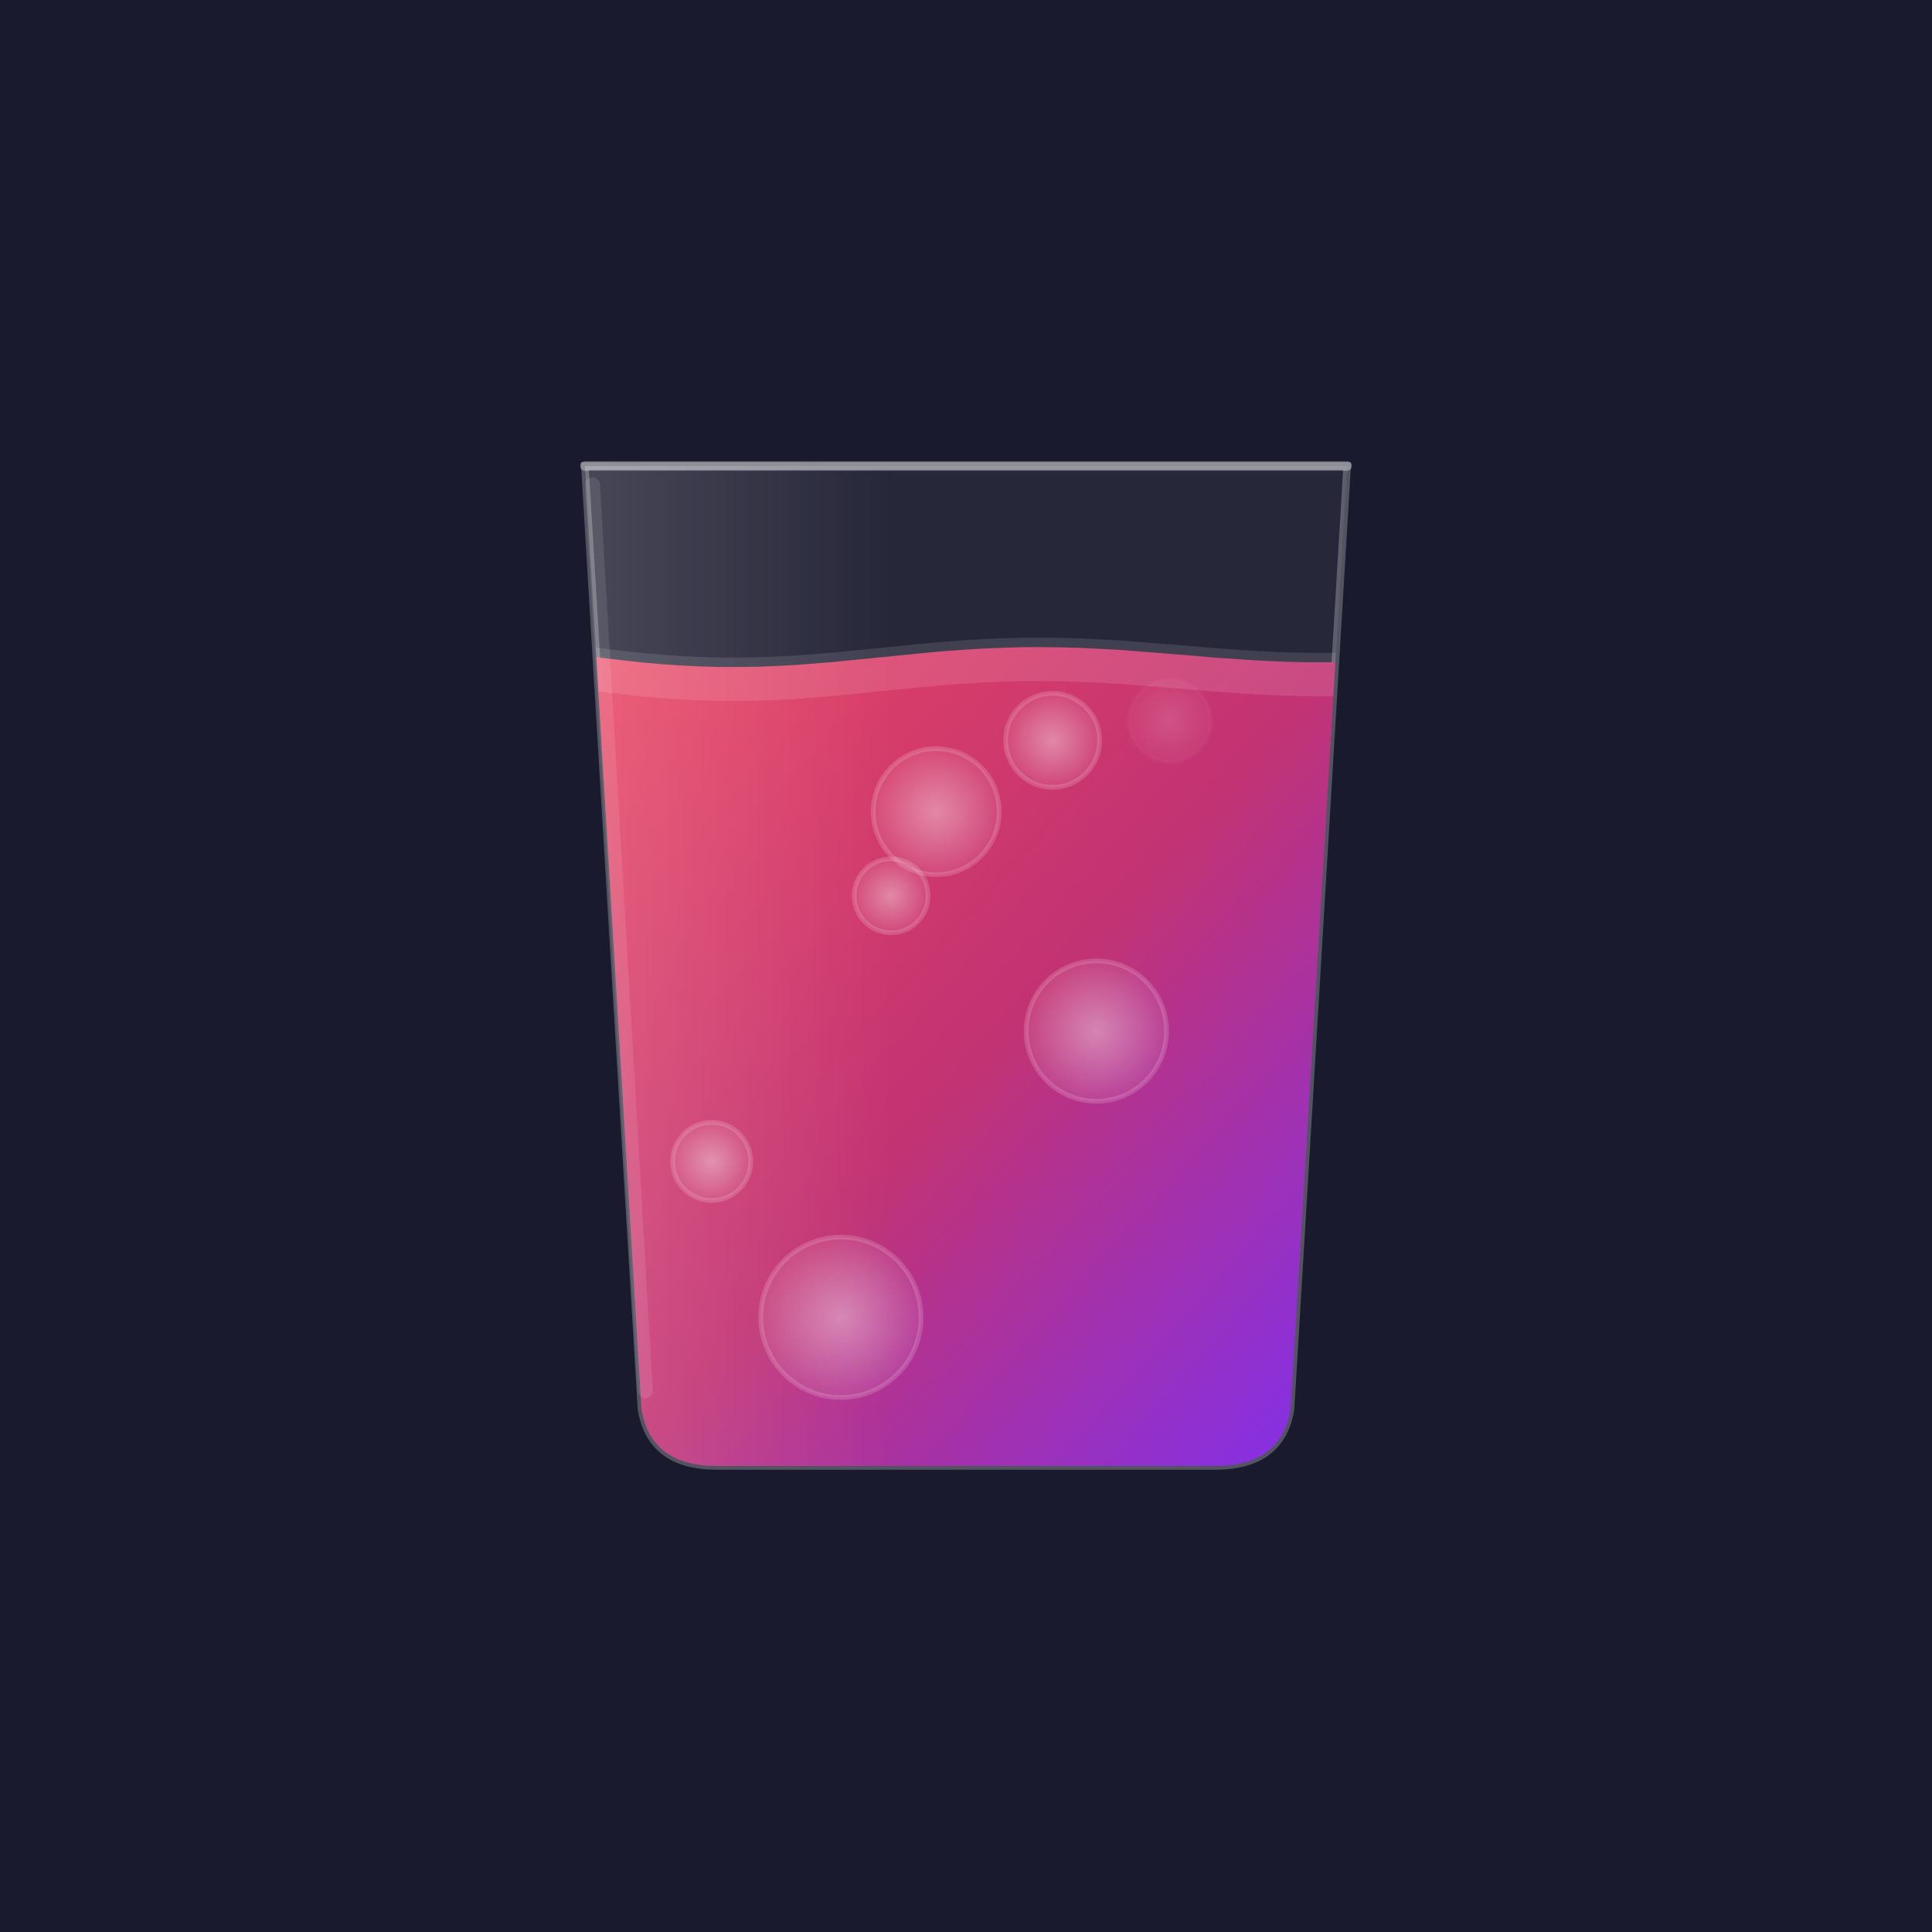
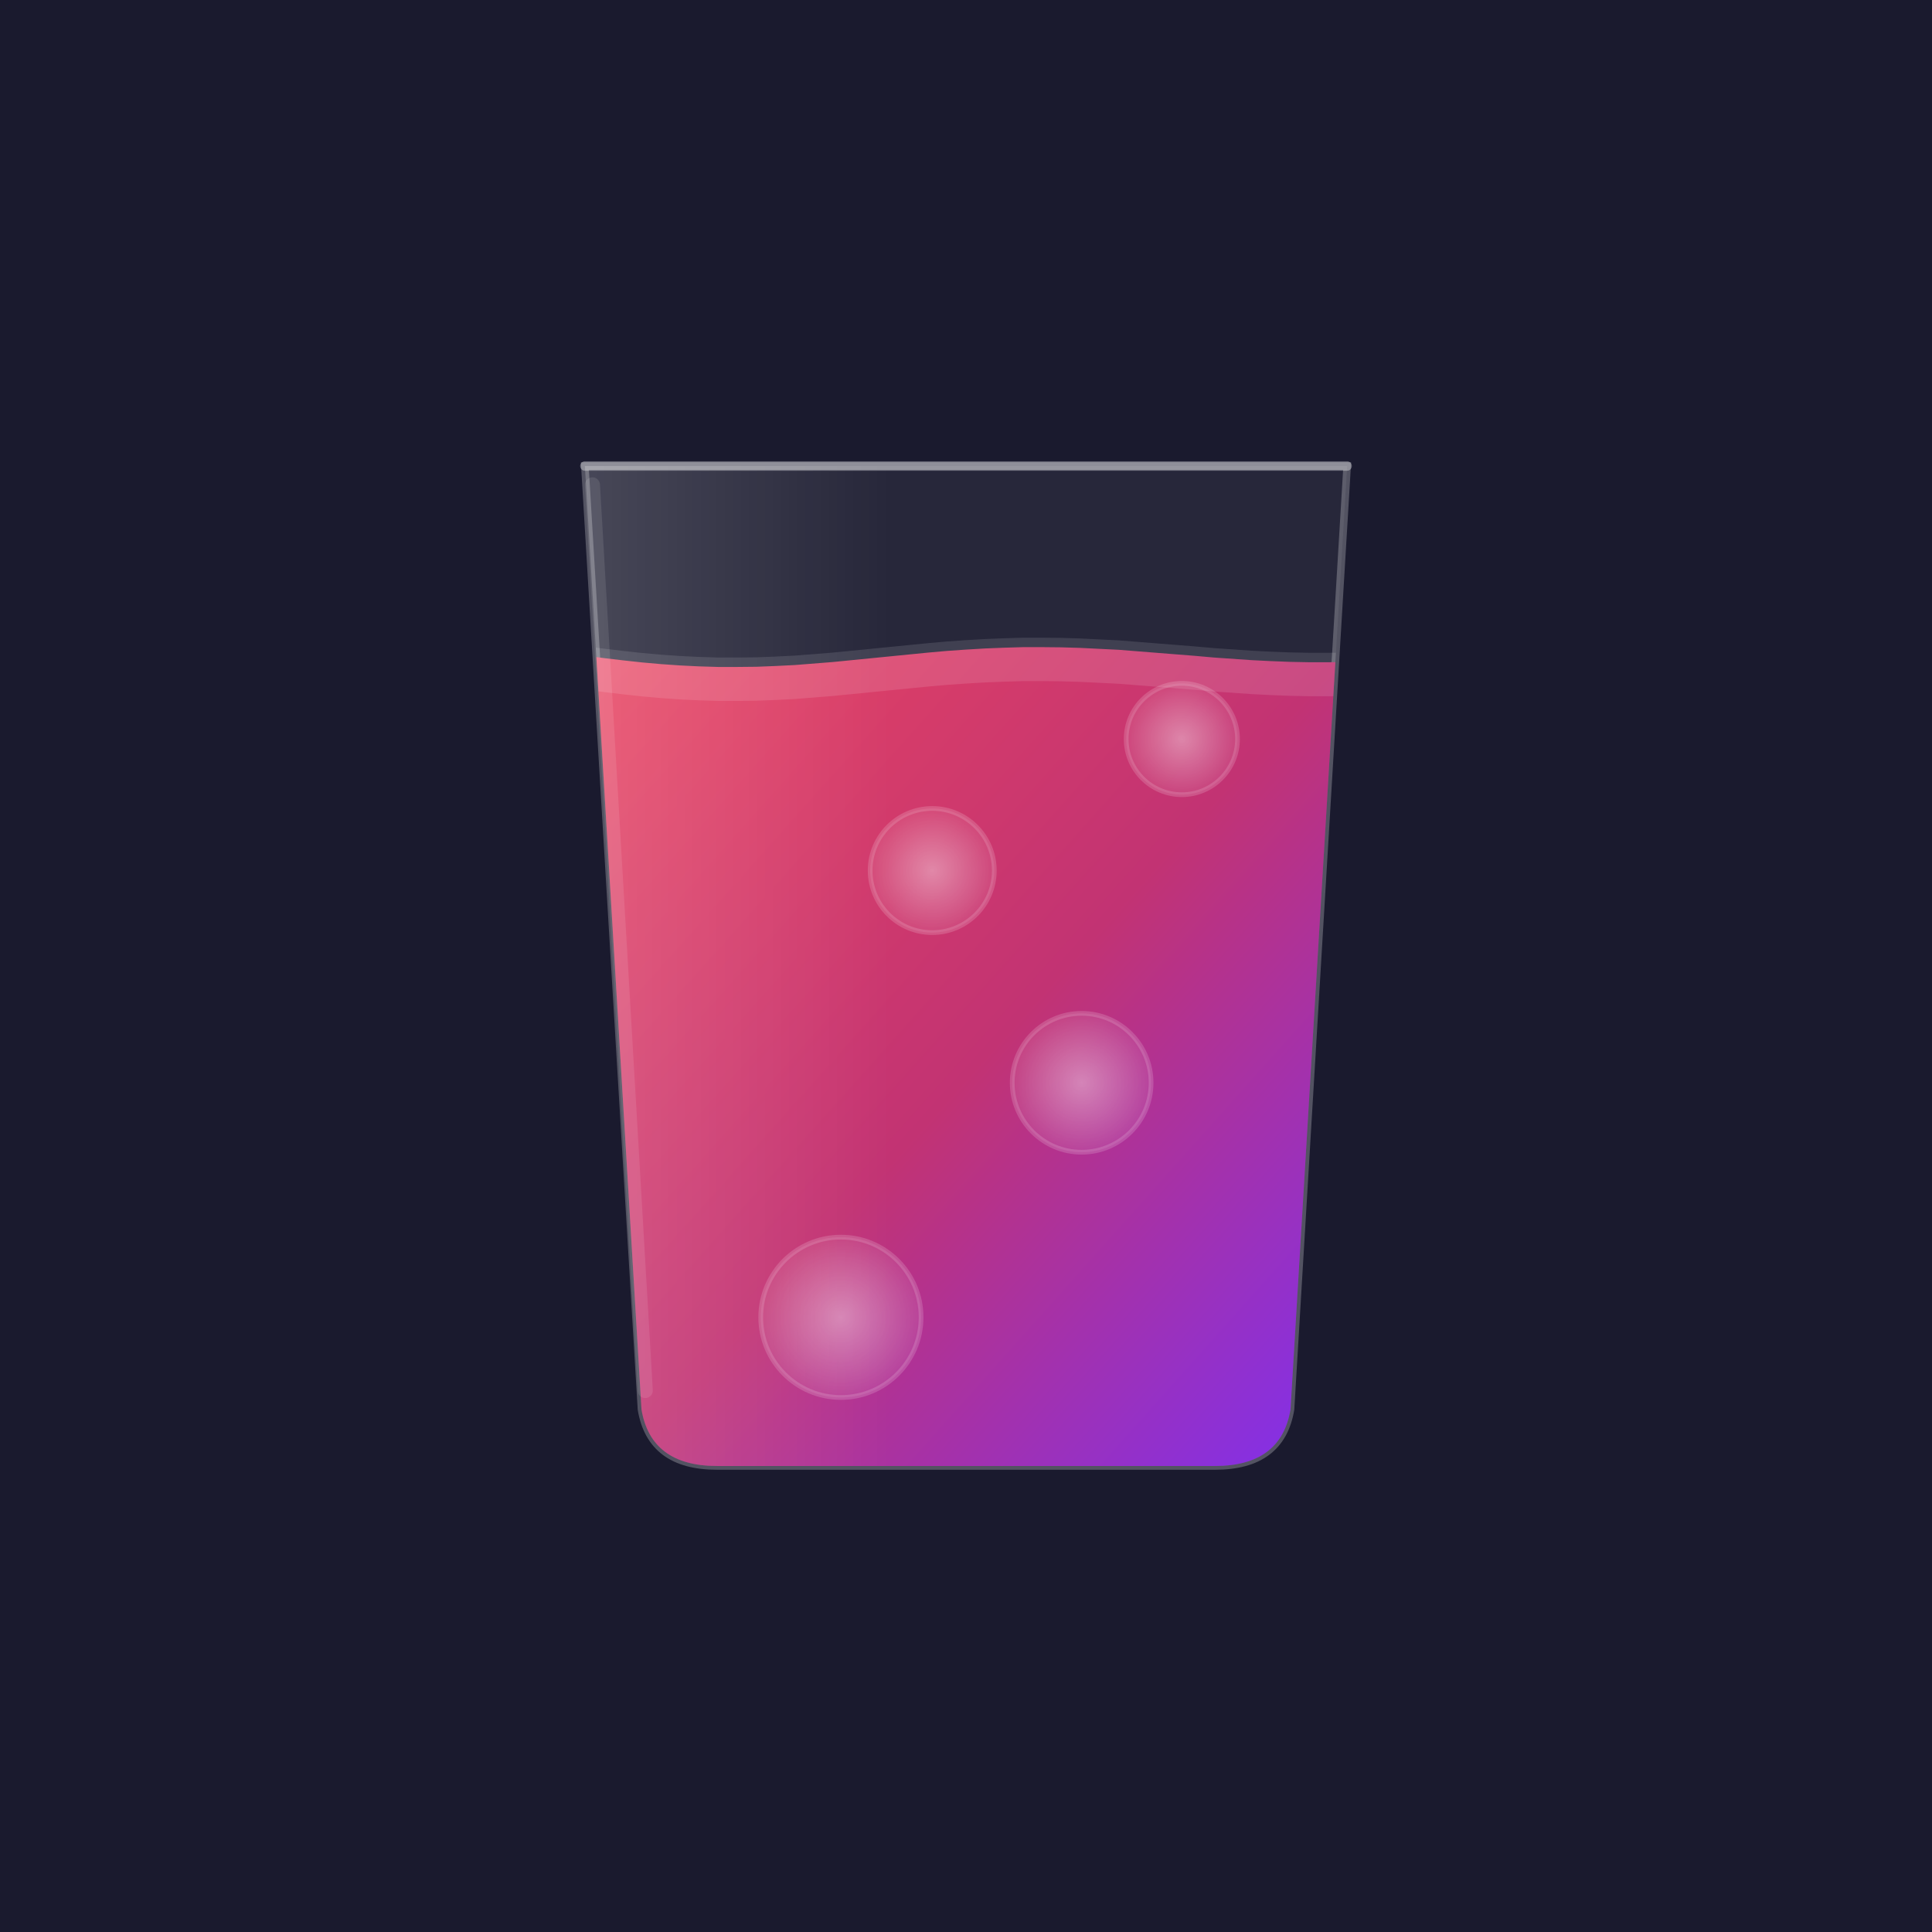
<svg xmlns="http://www.w3.org/2000/svg" viewBox="0 0 1024 1024" width="1024" height="1024">
  <defs>
    <linearGradient id="bg" x1="0" y1="0" x2="0" y2="1">
      <stop offset="0%" stop-color="#1a1a2e" />
      <stop offset="100%" stop-color="#16213e" />
    </linearGradient>
    <linearGradient id="liquid" x1="0" y1="0" x2="1" y2="1">
      <stop offset="0%" stop-color="#e94560" />
      <stop offset="50%" stop-color="#c23373" />
      <stop offset="100%" stop-color="#7b2ff7" />
    </linearGradient>
    <linearGradient id="glassHighlight" x1="0" y1="0" x2="1" y2="0">
      <stop offset="0%" stop-color="rgba(255,255,255,0.15)" />
      <stop offset="40%" stop-color="rgba(255,255,255,0)" />
    </linearGradient>
    <radialGradient id="bubbleGlow">
      <stop offset="0%" stop-color="rgba(255,255,255,0.5)" />
      <stop offset="100%" stop-color="rgba(255,255,255,0.1)" />
    </radialGradient>
    <clipPath id="glassClip">
      <path d="M310 247 L340 747 Q345 777 380 777 L644 777 Q679 777 684 747 L714 247 Z" />
    </clipPath>
  </defs>
  <rect width="1024" height="1024" fill="#1a1a2e" />
  <path d="M310 247 L340 747 Q345 777 380 777 L644 777 Q679 777 684 747 L714 247 Z" fill="rgba(255,255,255,0.06)" stroke="rgba(255,255,255,0.25)" stroke-width="4" />
  <g clip-path="url(#glassClip)">
    <path d="M310.0 347.5 L320.1 348.8 L330.2 350.0 L340.3 351.1 L350.4 352.0 L360.5 352.7 L370.6 353.2 L380.7 353.5 L390.8 353.5 L400.9 353.4 L411.0 353.0 L421.1 352.5 L431.2 351.7 L441.3 350.9 L451.4 349.9 L461.5 348.9 L471.6 347.9 L481.7 346.9 L491.8 345.9 L501.9 345.0 L512.0 344.3 L522.1 343.7 L532.2 343.3 L542.3 343.0 L552.4 343.0 L562.5 343.1 L572.6 343.4 L582.7 343.9 L592.8 344.4 L602.9 345.2 L613.0 346.0 L623.1 346.8 L633.2 347.6 L643.3 348.5 L653.4 349.2 L663.5 349.9 L673.6 350.4 L683.7 350.8 L693.8 351.0 L703.9 351.0 L714.0 350.9 L714 800 L310 800 Z" fill="url(#liquid)" />
    <path d="M310.0 342.5 L320.1 343.8 L330.2 345.0 L340.3 346.1 L350.4 347.0 L360.5 347.7 L370.6 348.2 L380.7 348.5 L390.8 348.5 L400.9 348.4 L411.0 348.0 L421.1 347.5 L431.2 346.7 L441.3 345.9 L451.4 344.9 L461.5 343.9 L471.6 342.9 L481.7 341.9 L491.8 340.9 L501.9 340.0 L512.0 339.3 L522.1 338.7 L532.2 338.3 L542.3 338.0 L552.4 338.0 L562.5 338.1 L572.6 338.4 L582.7 338.9 L592.8 339.4 L602.9 340.2 L613.0 341.0 L623.1 341.8 L633.2 342.6 L643.3 343.5 L653.4 344.2 L663.5 344.9 L673.6 345.4 L683.7 345.8 L693.8 346.0 L703.9 346.0 L714.0 345.9 L714.0 368.9 L703.9 369.0 L693.8 369.0 L683.7 368.8 L673.6 368.4 L663.5 367.9 L653.4 367.2 L643.3 366.5 L633.2 365.6 L623.1 364.8 L613.0 364.0 L602.9 363.2 L592.8 362.4 L582.7 361.9 L572.6 361.4 L562.5 361.1 L552.4 361.0 L542.3 361.0 L532.2 361.3 L522.1 361.7 L512.0 362.3 L501.9 363.0 L491.8 363.9 L481.7 364.9 L471.6 365.9 L461.5 366.9 L451.4 367.9 L441.3 368.9 L431.2 369.7 L421.1 370.5 L411.0 371.0 L400.9 371.4 L390.8 371.5 L380.7 371.5 L370.6 371.2 L360.5 370.7 L350.4 370.0 L340.3 369.1 L330.2 368.0 L320.1 366.8 L310.0 365.5 Z" fill="rgba(255,255,255,0.12)" />
    <circle cx="445.7" cy="698.2" r="42.5" fill="url(#bubbleGlow)" stroke="rgba(255,255,255,0.20)" stroke-width="2.5" opacity="0.80" />
-     <circle cx="581.1" cy="546.5" r="37.2" fill="url(#bubbleGlow)" stroke="rgba(255,255,255,0.20)" stroke-width="2.5" opacity="0.80" />
-     <circle cx="496.2" cy="430.2" r="33.4" fill="url(#bubbleGlow)" stroke="rgba(255,255,255,0.20)" stroke-width="2.5" opacity="0.80" />
-     <circle cx="620.0" cy="382.0" r="21.8" fill="url(#bubbleGlow)" stroke="rgba(255,255,255,0.08)" stroke-width="2.5" opacity="0.30" />
-     <circle cx="377.2" cy="615.6" r="20.7" fill="url(#bubbleGlow)" stroke="rgba(255,255,255,0.20)" stroke-width="2.5" opacity="0.80" />
-     <circle cx="557.9" cy="392.4" r="24.9" fill="url(#bubbleGlow)" stroke="rgba(255,255,255,0.20)" stroke-width="2.5" opacity="0.80" />
-     <circle cx="472.3" cy="474.8" r="19.6" fill="url(#bubbleGlow)" stroke="rgba(255,255,255,0.20)" stroke-width="2.5" opacity="0.80" />
+     <circle cx="573.3" cy="573.9" r="36.8" fill="url(#bubbleGlow)" stroke="rgba(255,255,255,0.20)" stroke-width="2.5" opacity="0.80" />
+     <circle cx="494.1" cy="461.4" r="32.9" fill="url(#bubbleGlow)" stroke="rgba(255,255,255,0.20)" stroke-width="2.5" opacity="0.80" />
+     <circle cx="626.4" cy="391.7" r="29.5" fill="url(#bubbleGlow)" stroke="rgba(255,255,255,0.20)" stroke-width="2.5" opacity="0.80" />
  </g>
  <path d="M310 247 L714 247" stroke="rgba(255,255,255,0.35)" stroke-width="5" stroke-linecap="round" />
  <path d="M314 257 L342 737" stroke="rgba(255,255,255,0.1)" stroke-width="8" stroke-linecap="round" />
  <path d="M310 247 L340 747 Q345 777 380 777 L644 777 Q679 777 684 747 L714 247 Z" fill="url(#glassHighlight)" />
</svg>
